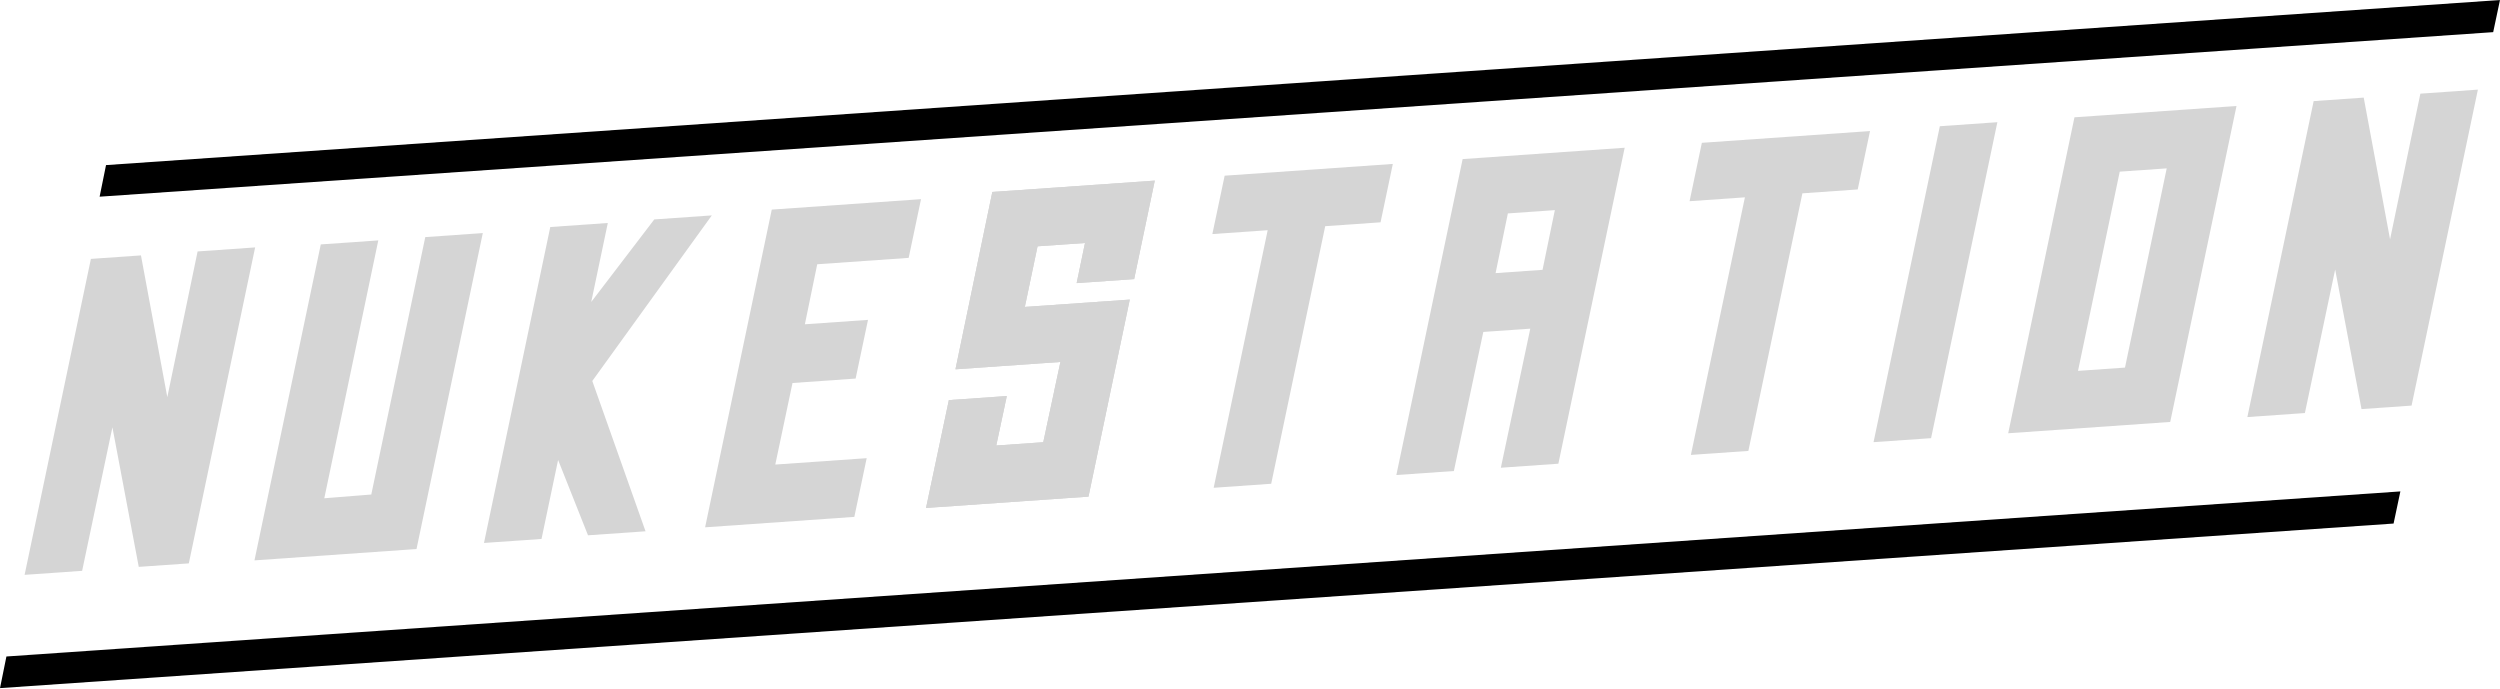
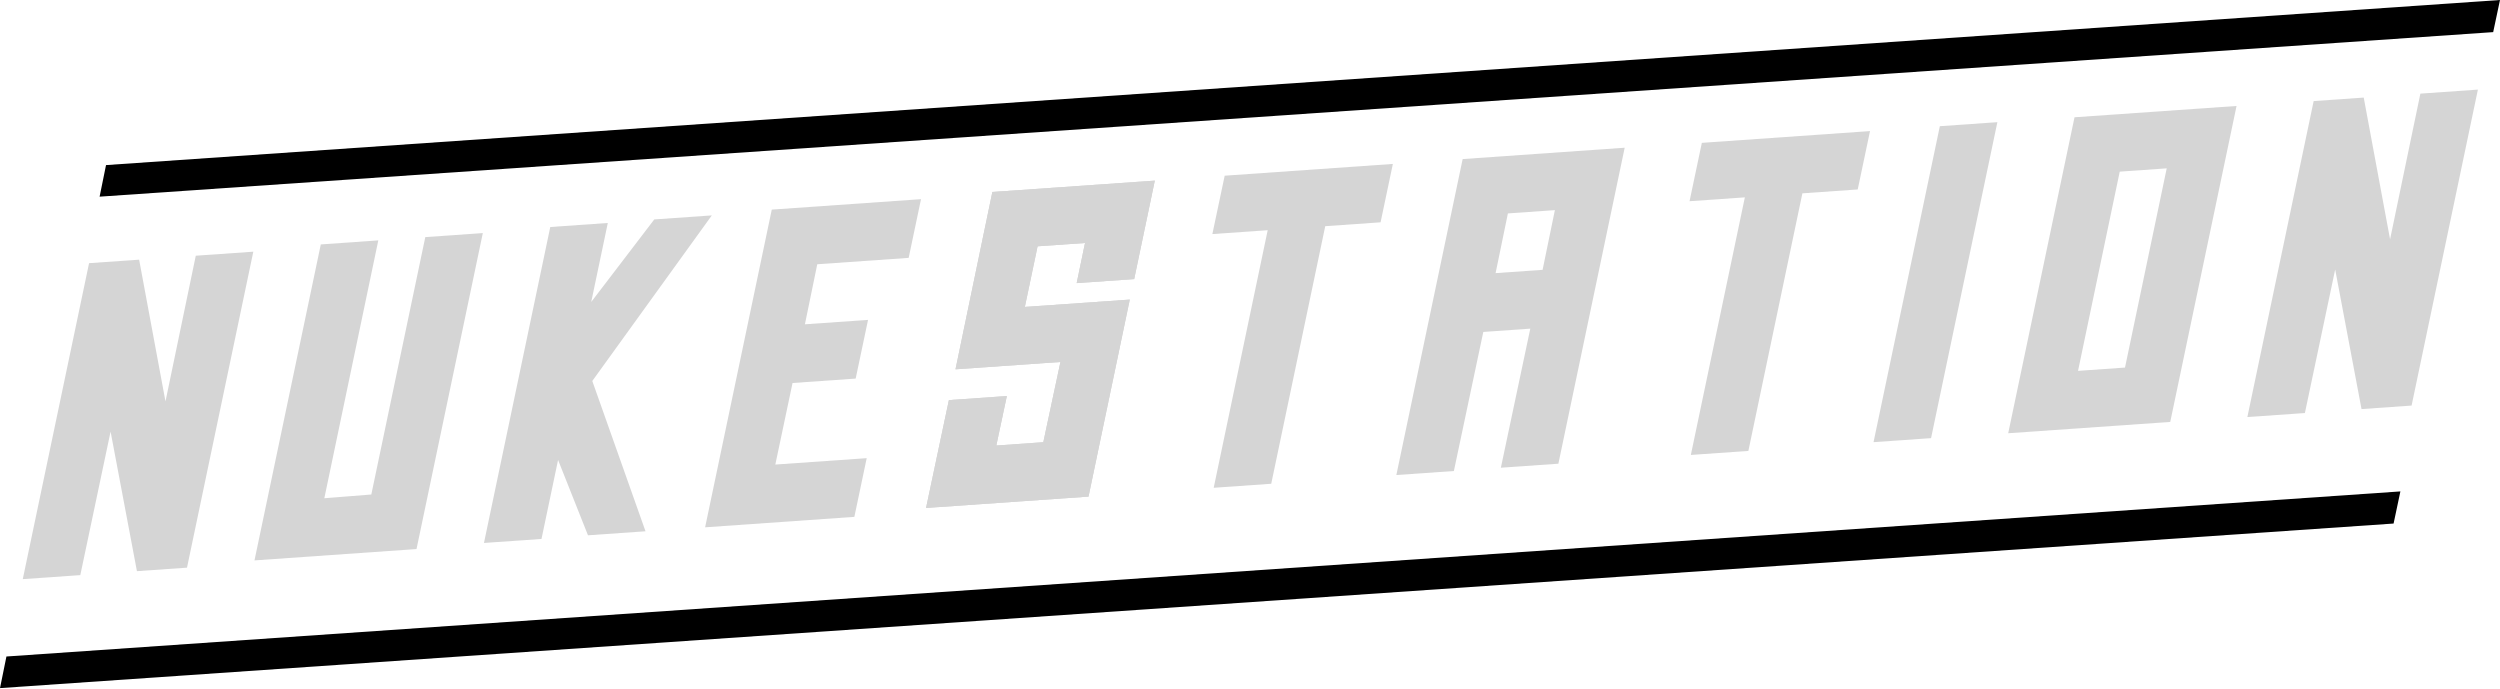
- <svg xmlns="http://www.w3.org/2000/svg" width="108.074mm" height="29.747mm" viewBox="0 0 108.074 29.747" version="1.1" id="svg3223">
+ <svg xmlns="http://www.w3.org/2000/svg" width="136.625mm" height="37.605mm" viewBox="0 0 136.625 37.605" version="1.1" id="svg3223">
  <defs id="defs3217" />
  <g id="layer1" transform="translate(-62.15564,-109.3041)">
    <g transform="translate(-3.779915,-23.48222)" id="g2559" style="display:inline">
-       <path id="path172" style="fill:#d5d5d5;fill-opacity:1;fill-rule:nonzero;stroke:none;stroke-width:0.333" d="m 114.776,145.737 -4.537,0.317 0.55,-2.62 2.05,-0.143 -0.361,1.734 2.487,-0.173 0.892,-4.258 -7.024,0.49 -1.594,7.667 4.537,-0.317 -0.741,3.469 -2.031,0.142 0.456,-2.138 -2.506,0.175 -0.987,4.663 7.024,-0.49 z" />
-       <path id="path176" style="fill:#d5d5d5;fill-opacity:1;fill-rule:nonzero;stroke:none;stroke-width:0.333" d="m 118.345,142.905 2.392,-0.167 -2.335,11.135 2.487,-0.174 2.335,-11.135 2.392,-0.167 0.531,-2.524 -7.27,0.508 z" />
-       <path id="path180" style="fill:#d5d5d5;fill-opacity:1;fill-rule:nonzero;stroke:none;stroke-width:0.333" d="m 130.589,144.593 0.531,-2.581 2.031,-0.142 -0.532,2.581 z m 2.714,8.239 2.867,-13.659 -7.005,0.49 -2.866,13.659 2.487,-0.174 1.272,-6.012 2.031,-0.142 -1.272,6.012 z" />
-       <path id="path180-4" style="fill:#d5d5d5;fill-opacity:1;fill-rule:nonzero;stroke:none;stroke-width:0.333" d="m 81.986,154.171 -2.031,0.142 z m -2.183,-10.819 -2.867,13.659 7.005,-0.49 2.866,-13.659 -2.487,0.174 -2.334,11.128 -2.031,0.162 2.334,-11.147 z" />
-       <path id="path184" style="fill:#d5d5d5;fill-opacity:1;fill-rule:nonzero;stroke:none;stroke-width:0.333" d="m 141.517,152.279 2.335,-11.135 2.392,-0.168 0.532,-2.524 -7.27,0.508 -0.531,2.524 2.392,-0.167 -2.335,11.135 z" />
-       <path id="path188" style="fill:#d5d5d5;fill-opacity:1;fill-rule:nonzero;stroke:none;stroke-width:0.333" d="m 146.928,151.901 2.487,-0.173 2.866,-13.659 -2.487,0.174 z" />
-       <path id="path192" style="fill:#d5d5d5;fill-opacity:1;fill-rule:nonzero;stroke:none;stroke-width:0.333" d="m 157.571,140.207 2.031,-0.142 -1.804,8.612 -2.031,0.142 z m -4.822,11.309 7.004,-0.489 2.866,-13.659 -7.005,0.489 z" />
-       <path id="path196" style="fill:#d5d5d5;fill-opacity:1;fill-rule:nonzero;stroke:none;stroke-width:0.333" d="m 165.575,150.642 1.309,-6.204 1.139,6.033 2.164,-0.151 2.867,-13.659 -2.487,0.174 -1.31,6.299 -1.139,-6.128 -2.164,0.151 -2.866,13.659 z" />
-       <path id="path196-9" style="fill:#d5d5d5;fill-opacity:1;fill-rule:nonzero;stroke:none;stroke-width:0.333" d="m 69.486,157.463 1.309,-6.204 1.139,6.033 2.164,-0.151 2.867,-13.659 -2.487,0.174 -1.31,6.299 -1.139,-6.128 -2.164,0.151 -2.866,13.659 z" />
-       <path id="path204" style="fill:#000000;fill-opacity:1;fill-rule:nonzero;stroke:none;stroke-width:0.348" d="m 70.519,139.923 -0.277,1.366 103.473,-7.113 0.294,-1.389 z" />
-       <path id="path208" style="fill:#000000;fill-opacity:1;fill-rule:nonzero;stroke:none;stroke-width:0.348" d="m 65.936,162.533 103.473,-7.114 0.294,-1.389 -103.49,7.136 z" />
-       <path id="path168" style="fill:#d5d5d5;fill-opacity:1;fill-rule:nonzero;stroke:none;stroke-width:0.251" d="m 105.217,143.934 0.534,-2.538 -6.452,0.451 -2.882,13.735 6.451,-0.451 0.534,-2.538 -3.951,0.276 0.744,-3.526 2.729,-0.191 0.535,-2.538 -2.729,0.191 0.534,-2.595 z" />
-       <path id="path9" style="fill:#d5d5d5;fill-opacity:1;fill-rule:nonzero;stroke:none;stroke-width:0.333" d="m 114.776,145.737 -4.537,0.317 0.55,-2.62 2.05,-0.143 -0.361,1.734 2.487,-0.173 0.892,-4.258 -7.024,0.49 -1.594,7.667 4.537,-0.317 -0.741,3.469 -2.031,0.142 0.456,-2.138 -2.506,0.175 -0.987,4.663 7.024,-0.49 z" />
-       <path id="path2" style="fill:#d5d5d5;fill-opacity:1;fill-rule:nonzero;stroke:none;stroke-width:0.333" d="m 91.54,149.256 5.167,-7.158 -2.487,0.174 -2.726,3.569 0.717,-3.415 -2.487,0.174 -2.866,13.658 2.487,-0.173 0.717,-3.415 1.293,3.257 2.487,-0.173 z" />
+       <path id="path172" style="fill:#d5d5d5;fill-opacity:1;fill-rule:nonzero;stroke:none;stroke-width:0.421" d="m 127.679,149.158 -5.735,0.401 0.696,-3.312 2.591,-0.181 -0.456,2.192 3.144,-0.219 1.128,-5.382 -8.879,0.62 -2.015,9.692 5.735,-0.401 -0.936,4.385 -2.568,0.18 0.576,-2.703 -3.168,0.221 -1.248,5.895 8.879,-0.62 z" />
+       <path id="path176" style="fill:#d5d5d5;fill-opacity:1;fill-rule:nonzero;stroke:none;stroke-width:0.421" d="m 132.191,145.578 3.024,-0.211 -2.951,14.077 3.144,-0.22 2.952,-14.077 3.024,-0.211 0.672,-3.191 -9.191,0.643 z" />
+       <path id="path180" style="fill:#d5d5d5;fill-opacity:1;fill-rule:nonzero;stroke:none;stroke-width:0.421" d="m 147.67,147.712 0.672,-3.262 2.568,-0.18 -0.672,3.263 z m 3.431,10.415 3.624,-17.268 -8.855,0.62 -3.624,17.268 3.144,-0.22 1.608,-7.6 2.568,-0.18 -1.608,7.6 z" />
+       <path id="path180-4" style="fill:#d5d5d5;fill-opacity:1;fill-rule:nonzero;stroke:none;stroke-width:0.421" d="m 86.226,159.821 -2.568,0.18 z m -2.759,-13.677 -3.624,17.268 8.855,-0.62 3.624,-17.268 -3.144,0.22 -2.95,14.067 -2.568,0.204 2.95,-14.092 z" />
+       <path id="path184" style="fill:#d5d5d5;fill-opacity:1;fill-rule:nonzero;stroke:none;stroke-width:0.421" d="m 161.484,157.429 2.952,-14.077 3.024,-0.212 0.672,-3.19 -9.191,0.643 -0.672,3.19 3.023,-0.211 -2.952,14.077 z" />
+       <path id="path188" style="fill:#d5d5d5;fill-opacity:1;fill-rule:nonzero;stroke:none;stroke-width:0.421" d="m 168.324,156.95 3.144,-0.219 3.624,-17.268 -3.144,0.22 z" />
+       <path id="path192" style="fill:#d5d5d5;fill-opacity:1;fill-rule:nonzero;stroke:none;stroke-width:0.421" d="m 181.779,142.167 2.568,-0.18 -2.28,10.887 -2.567,0.18 z m -6.095,14.296 8.855,-0.618 3.624,-17.268 -8.855,0.618 z" />
+       <path id="path196" style="fill:#d5d5d5;fill-opacity:1;fill-rule:nonzero;stroke:none;stroke-width:0.421" d="m 191.898,155.359 1.655,-7.844 1.44,7.627 2.736,-0.191 3.624,-17.268 -3.144,0.22 -1.656,7.963 -1.44,-7.747 -2.736,0.191 -3.623,17.268 z" />
+       <path id="path196-9" style="fill:#d5d5d5;fill-opacity:1;fill-rule:nonzero;stroke:none;stroke-width:0.421" d="m 70.324,164.217 1.655,-7.844 1.44,7.627 2.736,-0.191 3.624,-17.268 -3.144,0.22 -1.656,7.963 -1.44,-7.747 -2.736,0.191 -3.623,17.268 z" />
+       <path id="path204" style="fill:#000000;fill-opacity:1;fill-rule:nonzero;stroke:none;stroke-width:0.44" d="m 71.73,141.808 -0.351,1.726 130.809,-8.992 0.372,-1.756 z" />
+       <path id="path208" style="fill:#000000;fill-opacity:1;fill-rule:nonzero;stroke:none;stroke-width:0.44" d="m 65.936,170.391 130.809,-8.993 0.372,-1.756 -130.83,9.022 z" />
+       <path id="path168" style="fill:#d5d5d5;fill-opacity:1;fill-rule:nonzero;stroke:none;stroke-width:0.317" d="m 115.594,146.879 0.675,-3.208 -8.156,0.57 -3.643,17.363 8.156,-0.571 0.675,-3.208 -4.994,0.349 0.941,-4.457 3.45,-0.241 0.676,-3.208 -3.45,0.241 0.675,-3.281 z" />
+       <path id="path9" style="fill:#d5d5d5;fill-opacity:1;fill-rule:nonzero;stroke:none;stroke-width:0.421" d="m 127.679,149.158 -5.735,0.401 0.696,-3.312 2.591,-0.181 -0.456,2.192 3.144,-0.219 1.128,-5.382 -8.879,0.62 -2.015,9.692 5.735,-0.401 -0.936,4.385 -2.568,0.18 0.576,-2.703 -3.168,0.221 -1.248,5.895 8.879,-0.62 z" />
+       <path id="path2" style="fill:#d5d5d5;fill-opacity:1;fill-rule:nonzero;stroke:none;stroke-width:0.421" d="m 98.304,153.607 6.532,-9.049 -3.144,0.22 -3.446,4.511 0.906,-4.317 -3.144,0.22 -3.624,17.267 3.144,-0.219 0.906,-4.317 1.635,4.117 3.144,-0.219 z" />
    </g>
    <a id="a1" />
  </g>
</svg>
